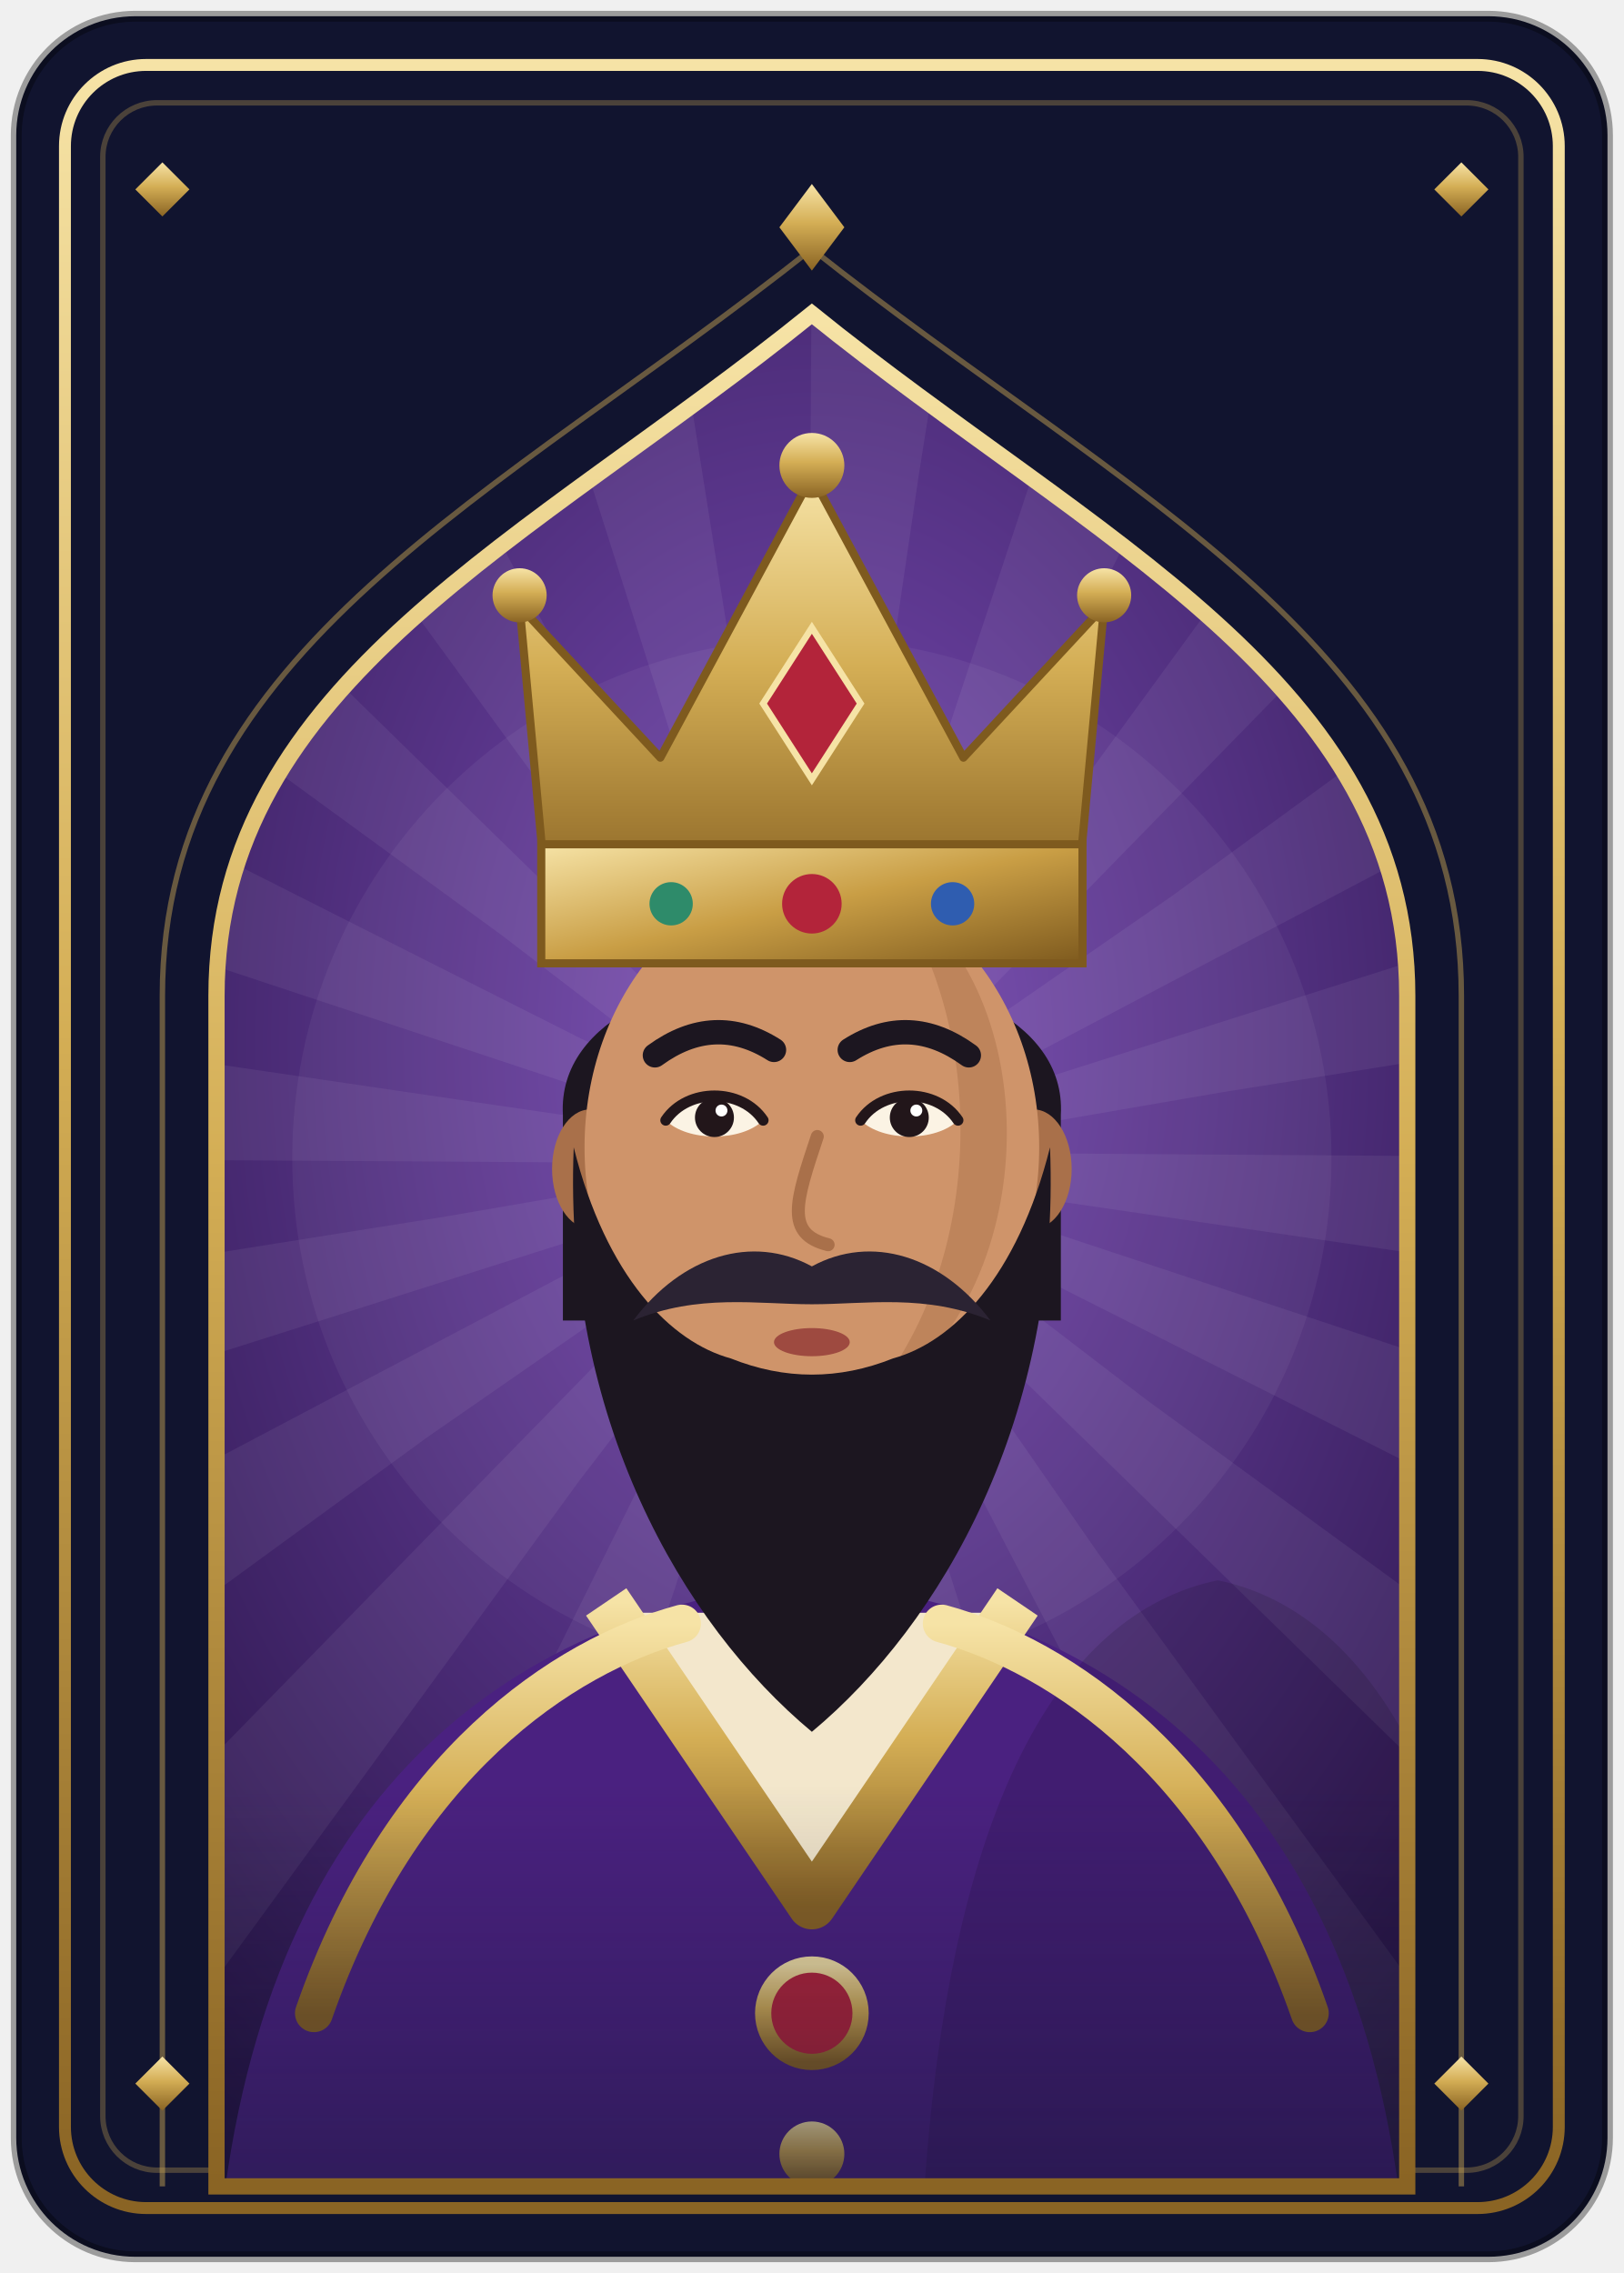
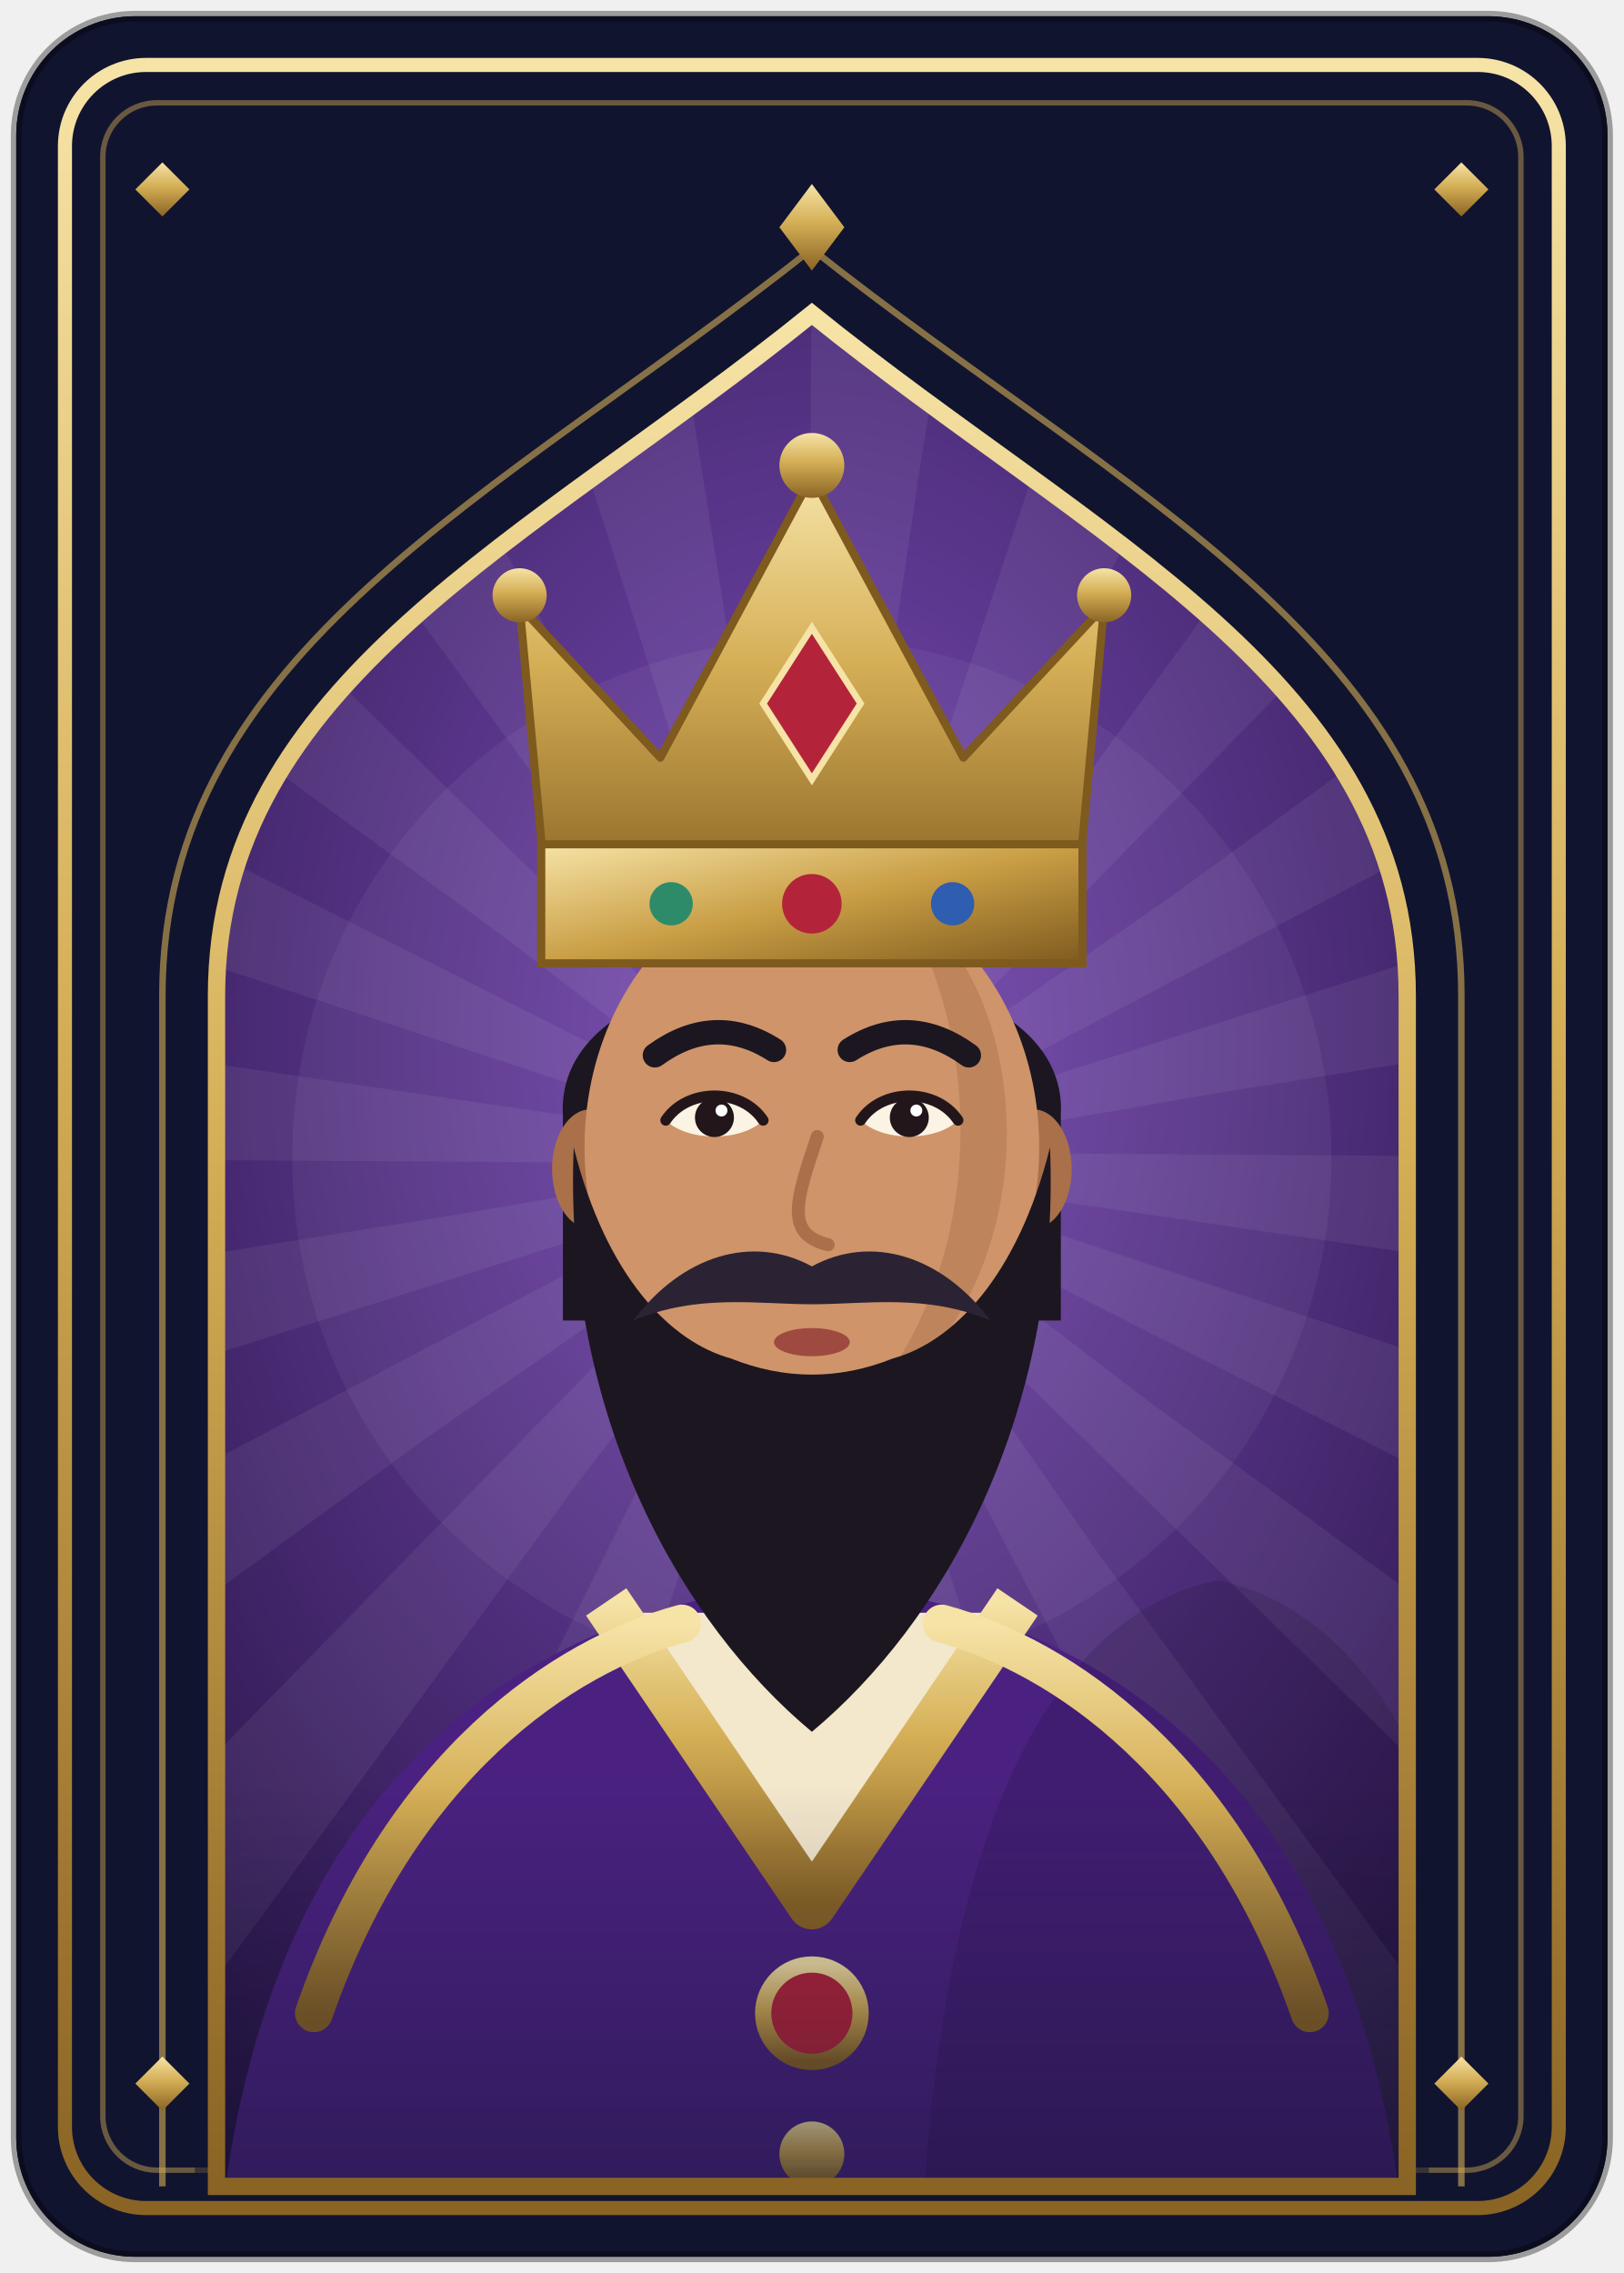
<svg xmlns="http://www.w3.org/2000/svg" viewBox="0 0 300 420" width="600" height="840">
  <defs>
    <linearGradient id="gold" x1="0" y1="0" x2="0" y2="1">
      <stop offset="0" stop-color="#F6E3A6" />
      <stop offset=".45" stop-color="#D4AE55" />
      <stop offset="1" stop-color="#8A6424" />
    </linearGradient>
    <linearGradient id="goldh" x1="0" y1="0" x2="1" y2="1">
      <stop offset="0" stop-color="#F6E3A6" />
      <stop offset=".5" stop-color="#C99E45" />
      <stop offset="1" stop-color="#7E5A1E" />
    </linearGradient>
    <linearGradient id="frm" x1="0" y1="0" x2="0" y2="1">
      <stop offset="0" stop-color="#F6E3A6" />
      <stop offset=".45" stop-color="#D4AE55" />
      <stop offset="1" stop-color="#8A6424" />
    </linearGradient>
    <radialGradient id="bg" cx=".5" cy=".46" r=".62">
      <stop offset="0" stop-color="#7B4CB8" />
      <stop offset="1" stop-color="#22103F" />
    </radialGradient>
    <clipPath id="arch">
      <path d="M40 404V184C40 126 98 100 150 58C202 100 260 126 260 184V404Z" />
    </clipPath>
    <linearGradient id="fade" x1="0" y1="0" x2="0" y2="1">
      <stop offset="0" stop-color="#11142F" stop-opacity="0" />
      <stop offset="1" stop-color="#11142F" stop-opacity=".55" />
    </linearGradient>
  </defs>
  <rect x="3" y="3" width="294" height="414" rx="22" fill="#11142F" />
+   <rect x="3" y="3" width="294" height="414" rx="22" fill="#11142F" />
  <rect x="3" y="3" width="294" height="414" rx="22" fill="none" stroke="#000" stroke-opacity=".35" stroke-width="2" />
-   <rect x="12" y="12" width="276" height="396" rx="15" fill="none" stroke="url(#frm)" stroke-width="2.2" />
-   <rect x="19" y="19" width="262" height="382" rx="10" fill="none" stroke="#D4AE55" stroke-opacity=".3" stroke-width="1" />
+   <rect x="12" y="12" width="276" height="396" rx="15" fill="none" stroke="url(#frm)" stroke-width="2.6" />
+   <rect x="19" y="19" width="262" height="382" rx="10" fill="none" stroke="#D4AE55" stroke-opacity=".45" stroke-width="1" />
+   <path d="M36 404V184C36 124 96 98 150 52C204 98 264 124 264 184V404Z" fill="#11142F" fill-opacity=".55" />
  <g clip-path="url(#arch)">
    <rect width="300" height="420" fill="url(#bg)" />
    <circle cx="150" cy="214" r="170" fill="none" stroke="#FFFFFF" stroke-opacity=".06" stroke-width="340" stroke-dasharray="26.7 26.7" />
    <circle cx="150" cy="214" r="96" fill="#fff" opacity=".05" />
-     <path d="M40 420C46 334 92 298 150 292C208 298 254 334 260 420Z" fill="#4A2180" />
-     <path d="M40 420C46 334 92 298 150 292C208 298 254 334 260 420Z" fill="#000" opacity=".12" transform="translate(150 0) scale(.5 1)" />
-     <path d="M116 298L150 350L184 298Z" fill="#F3E7CC" />
-     <path d="M112 296L150 352L188 296" fill="none" stroke="url(#gold)" stroke-width="9" stroke-linejoin="round" />
-     <path d="M58 372C74 326 104 306 126 300" fill="none" stroke="url(#gold)" stroke-width="7" stroke-linecap="round" />
-     <path d="M242 372C226 326 196 306 174 300" fill="none" stroke="url(#gold)" stroke-width="7" stroke-linecap="round" />
-     <circle cx="150" cy="372" r="9" fill="#B3243A" stroke="url(#gold)" stroke-width="3" />
-     <circle cx="150" cy="398" r="6" fill="url(#gold)" />
-     <rect x="133.0" y="246" width="34" height="56" rx="8" fill="#A9704A" />
-     <path d="M104 206C102 170 198 170 196 206L196 244L104 244Z" fill="#1C1620" />
-     <ellipse cx="109" cy="216" rx="7" ry="11" fill="#A9704A" />
-     <ellipse cx="191" cy="216" rx="7" ry="11" fill="#A9704A" />
-     <ellipse cx="150" cy="212" rx="42" ry="50" fill="#CF946A" />
-     <path d="M164.7 164.5C194.1 182.0 194.1 242.0 158.4 261.0C181.5 237.0 183.6 192.0 164.7 164.5Z" fill="#A9704A" opacity=".45" />
-     <path d="M121 195Q132 187 143 194" fill="none" stroke="#1C1620" stroke-width="4.5" stroke-linecap="round" />
-     <path d="M157 194Q168 187 179 195" fill="none" stroke="#1C1620" stroke-width="4.5" stroke-linecap="round" />
-     <path d="M123 207C127 201 137 201 141 207C137 211 127 211 123 207Z" fill="#FBF3E4" />
-     <circle cx="132" cy="206.5" r="3.6" fill="#22161A" />
-     <circle cx="133.3" cy="205.2" r="1.1" fill="#fff" />
-     <path d="M123 207C127 201 137 201 141 207" fill="none" stroke="#22161A" stroke-width="2" stroke-linecap="round" />
-     <path d="M159 207C163 201 173 201 177 207C173 211 163 211 159 207Z" fill="#FBF3E4" />
-     <circle cx="168" cy="206.5" r="3.6" fill="#22161A" />
-     <circle cx="169.3" cy="205.2" r="1.1" fill="#fff" />
-     <path d="M159 207C163 201 173 201 177 207" fill="none" stroke="#22161A" stroke-width="2" stroke-linecap="round" />
-     <path d="M151 210C147 222 145 228 153 230" fill="none" stroke="#A9704A" stroke-width="2.4" stroke-linecap="round" />
-     <path d="M106 212C104 262 126 300 150 320C174 300 196 262 194 212C188 236 176 248 165 251Q150 257 135 251C124 248 112 236 106 212Z" fill="#1C1620" />
-     <path d="M150 234C139 228 126 232 117 244C129 239 140 241 150 241C160 241 171 239 183 244C174 232 161 228 150 234Z" fill="#2B2333" />
-     <ellipse cx="150" cy="248" rx="7" ry="2.6" fill="#9E4A40" />
-     <path d="M101 166L96 112L122 140L150 88L178 140L204 112L199 166Z" fill="url(#gold)" />
-     <path d="M101 166L96 112L122 140L150 88L178 140L204 112L199 166Z" fill="none" stroke="#7E5A1E" stroke-width="1.5" stroke-linejoin="round" />
-     <path d="M100 156H200V178H100Z" fill="url(#goldh)" stroke="#7E5A1E" stroke-width="1.5" />
-     <circle cx="96" cy="110" r="5" fill="url(#gold)" />
-     <circle cx="150" cy="86" r="6" fill="url(#gold)" />
-     <circle cx="204" cy="110" r="5" fill="url(#gold)" />
-     <path d="M150 116l9 14-9 14-9-14z" fill="#B3243A" stroke="#F6E3A6" stroke-width="1.2" />
-     <circle cx="150" cy="167" r="5.5" fill="#B3243A" />
-     <circle cx="124" cy="167" r="4" fill="#2E8B6A" />
-     <circle cx="176" cy="167" r="4" fill="#2F5DB0" />
+     <g class="treat">
+       <path d="M40 420C46 334 92 298 150 292C208 298 254 334 260 420Z" fill="#4A2180" />
+       <path d="M40 420C46 334 92 298 150 292C208 298 254 334 260 420Z" fill="#000" opacity=".12" transform="translate(150 0) scale(.5 1)" />
+       <path d="M116 298L150 350L184 298Z" fill="#F3E7CC" />
+       <path d="M112 296L150 352L188 296" fill="none" stroke="url(#gold)" stroke-width="9" stroke-linejoin="round" />
+       <path d="M58 372C74 326 104 306 126 300" fill="none" stroke="url(#gold)" stroke-width="7" stroke-linecap="round" />
+       <path d="M242 372C226 326 196 306 174 300" fill="none" stroke="url(#gold)" stroke-width="7" stroke-linecap="round" />
+       <circle cx="150" cy="372" r="9" fill="#B3243A" stroke="url(#gold)" stroke-width="3" />
+       <circle cx="150" cy="398" r="6" fill="url(#gold)" />
+       <rect x="133.0" y="246" width="34" height="56" rx="8" fill="#A9704A" />
+       <path d="M104 206C102 170 198 170 196 206L196 244L104 244Z" fill="#1C1620" />
+       <ellipse cx="109" cy="216" rx="7" ry="11" fill="#A9704A" />
+       <ellipse cx="191" cy="216" rx="7" ry="11" fill="#A9704A" />
+       <ellipse cx="150" cy="212" rx="42" ry="50" fill="#CF946A" />
+       <path d="M164.7 164.5C194.1 182.0 194.1 242.0 158.4 261.0C181.5 237.0 183.6 192.0 164.7 164.5Z" fill="#A9704A" opacity=".45" />
+       <path d="M121 195Q132 187 143 194" fill="none" stroke="#1C1620" stroke-width="4.5" stroke-linecap="round" />
+       <path d="M157 194Q168 187 179 195" fill="none" stroke="#1C1620" stroke-width="4.5" stroke-linecap="round" />
+       <path d="M123 207C127 201 137 201 141 207C137 211 127 211 123 207Z" fill="#FBF3E4" />
+       <circle cx="132" cy="206.5" r="3.6" fill="#22161A" />
+       <circle cx="133.3" cy="205.2" r="1.1" fill="#fff" />
+       <path d="M123 207C127 201 137 201 141 207" fill="none" stroke="#22161A" stroke-width="2" stroke-linecap="round" />
+       <path d="M159 207C163 201 173 201 177 207C173 211 163 211 159 207Z" fill="#FBF3E4" />
+       <circle cx="168" cy="206.5" r="3.6" fill="#22161A" />
+       <circle cx="169.3" cy="205.2" r="1.1" fill="#fff" />
+       <path d="M159 207C163 201 173 201 177 207" fill="none" stroke="#22161A" stroke-width="2" stroke-linecap="round" />
+       <path d="M151 210C147 222 145 228 153 230" fill="none" stroke="#A9704A" stroke-width="2.4" stroke-linecap="round" />
+       <path d="M106 212C104 262 126 300 150 320C174 300 196 262 194 212C188 236 176 248 165 251Q150 257 135 251C124 248 112 236 106 212Z" fill="#1C1620" />
+       <path d="M150 234C139 228 126 232 117 244C129 239 140 241 150 241C160 241 171 239 183 244C174 232 161 228 150 234Z" fill="#2B2333" />
+       <ellipse cx="150" cy="248" rx="7" ry="2.6" fill="#9E4A40" />
+       <path d="M101 166L96 112L122 140L150 88L178 140L204 112L199 166Z" fill="url(#gold)" />
+       <path d="M101 166L96 112L122 140L150 88L178 140L204 112L199 166Z" fill="none" stroke="#7E5A1E" stroke-width="1.5" stroke-linejoin="round" />
+       <path d="M100 156H200V178H100Z" fill="url(#goldh)" stroke="#7E5A1E" stroke-width="1.5" />
+       <circle cx="96" cy="110" r="5" fill="url(#gold)" />
+       <circle cx="150" cy="86" r="6" fill="url(#gold)" />
+       <circle cx="204" cy="110" r="5" fill="url(#gold)" />
+       <path d="M150 116l9 14-9 14-9-14z" fill="#B3243A" stroke="#F6E3A6" stroke-width="1.2" />
+       <circle cx="150" cy="167" r="5.5" fill="#B3243A" />
+       <circle cx="124" cy="167" r="4" fill="#2E8B6A" />
+       <circle cx="176" cy="167" r="4" fill="#2F5DB0" />
+     </g>
    <rect y="330" width="300" height="90" fill="url(#fade)" />
  </g>
-   <path d="M40 404V184C40 126 98 100 150 58C202 100 260 126 260 184V404Z" fill="none" stroke="url(#frm)" stroke-width="3" />
-   <path d="M30 404V184C30 120 92 92 150 46C208 92 270 120 270 184V404" fill="none" stroke="#D4AE55" stroke-opacity=".45" stroke-width="1" />
+   <path d="M40 404V184C40 126 98 100 150 58C202 100 260 126 260 184V404Z" fill="none" stroke="url(#frm)" stroke-width="3.2" />
+   <path d="M30 404V184C30 120 92 92 150 46C208 92 270 120 270 184V404" fill="none" stroke="#D4AE55" stroke-opacity=".6" stroke-width="1.2" />
  <path d="M150 34l6 8-6 8-6-8z" fill="url(#frm)" />
  <g fill="url(#frm)">
    <path d="M30 30l5 5-5 5-5-5z" />
    <path d="M270 30l5 5-5 5-5-5z" />
    <path d="M30 380l5 5-5 5-5-5z" />
    <path d="M270 380l5 5-5 5-5-5z" />
  </g>
</svg>
